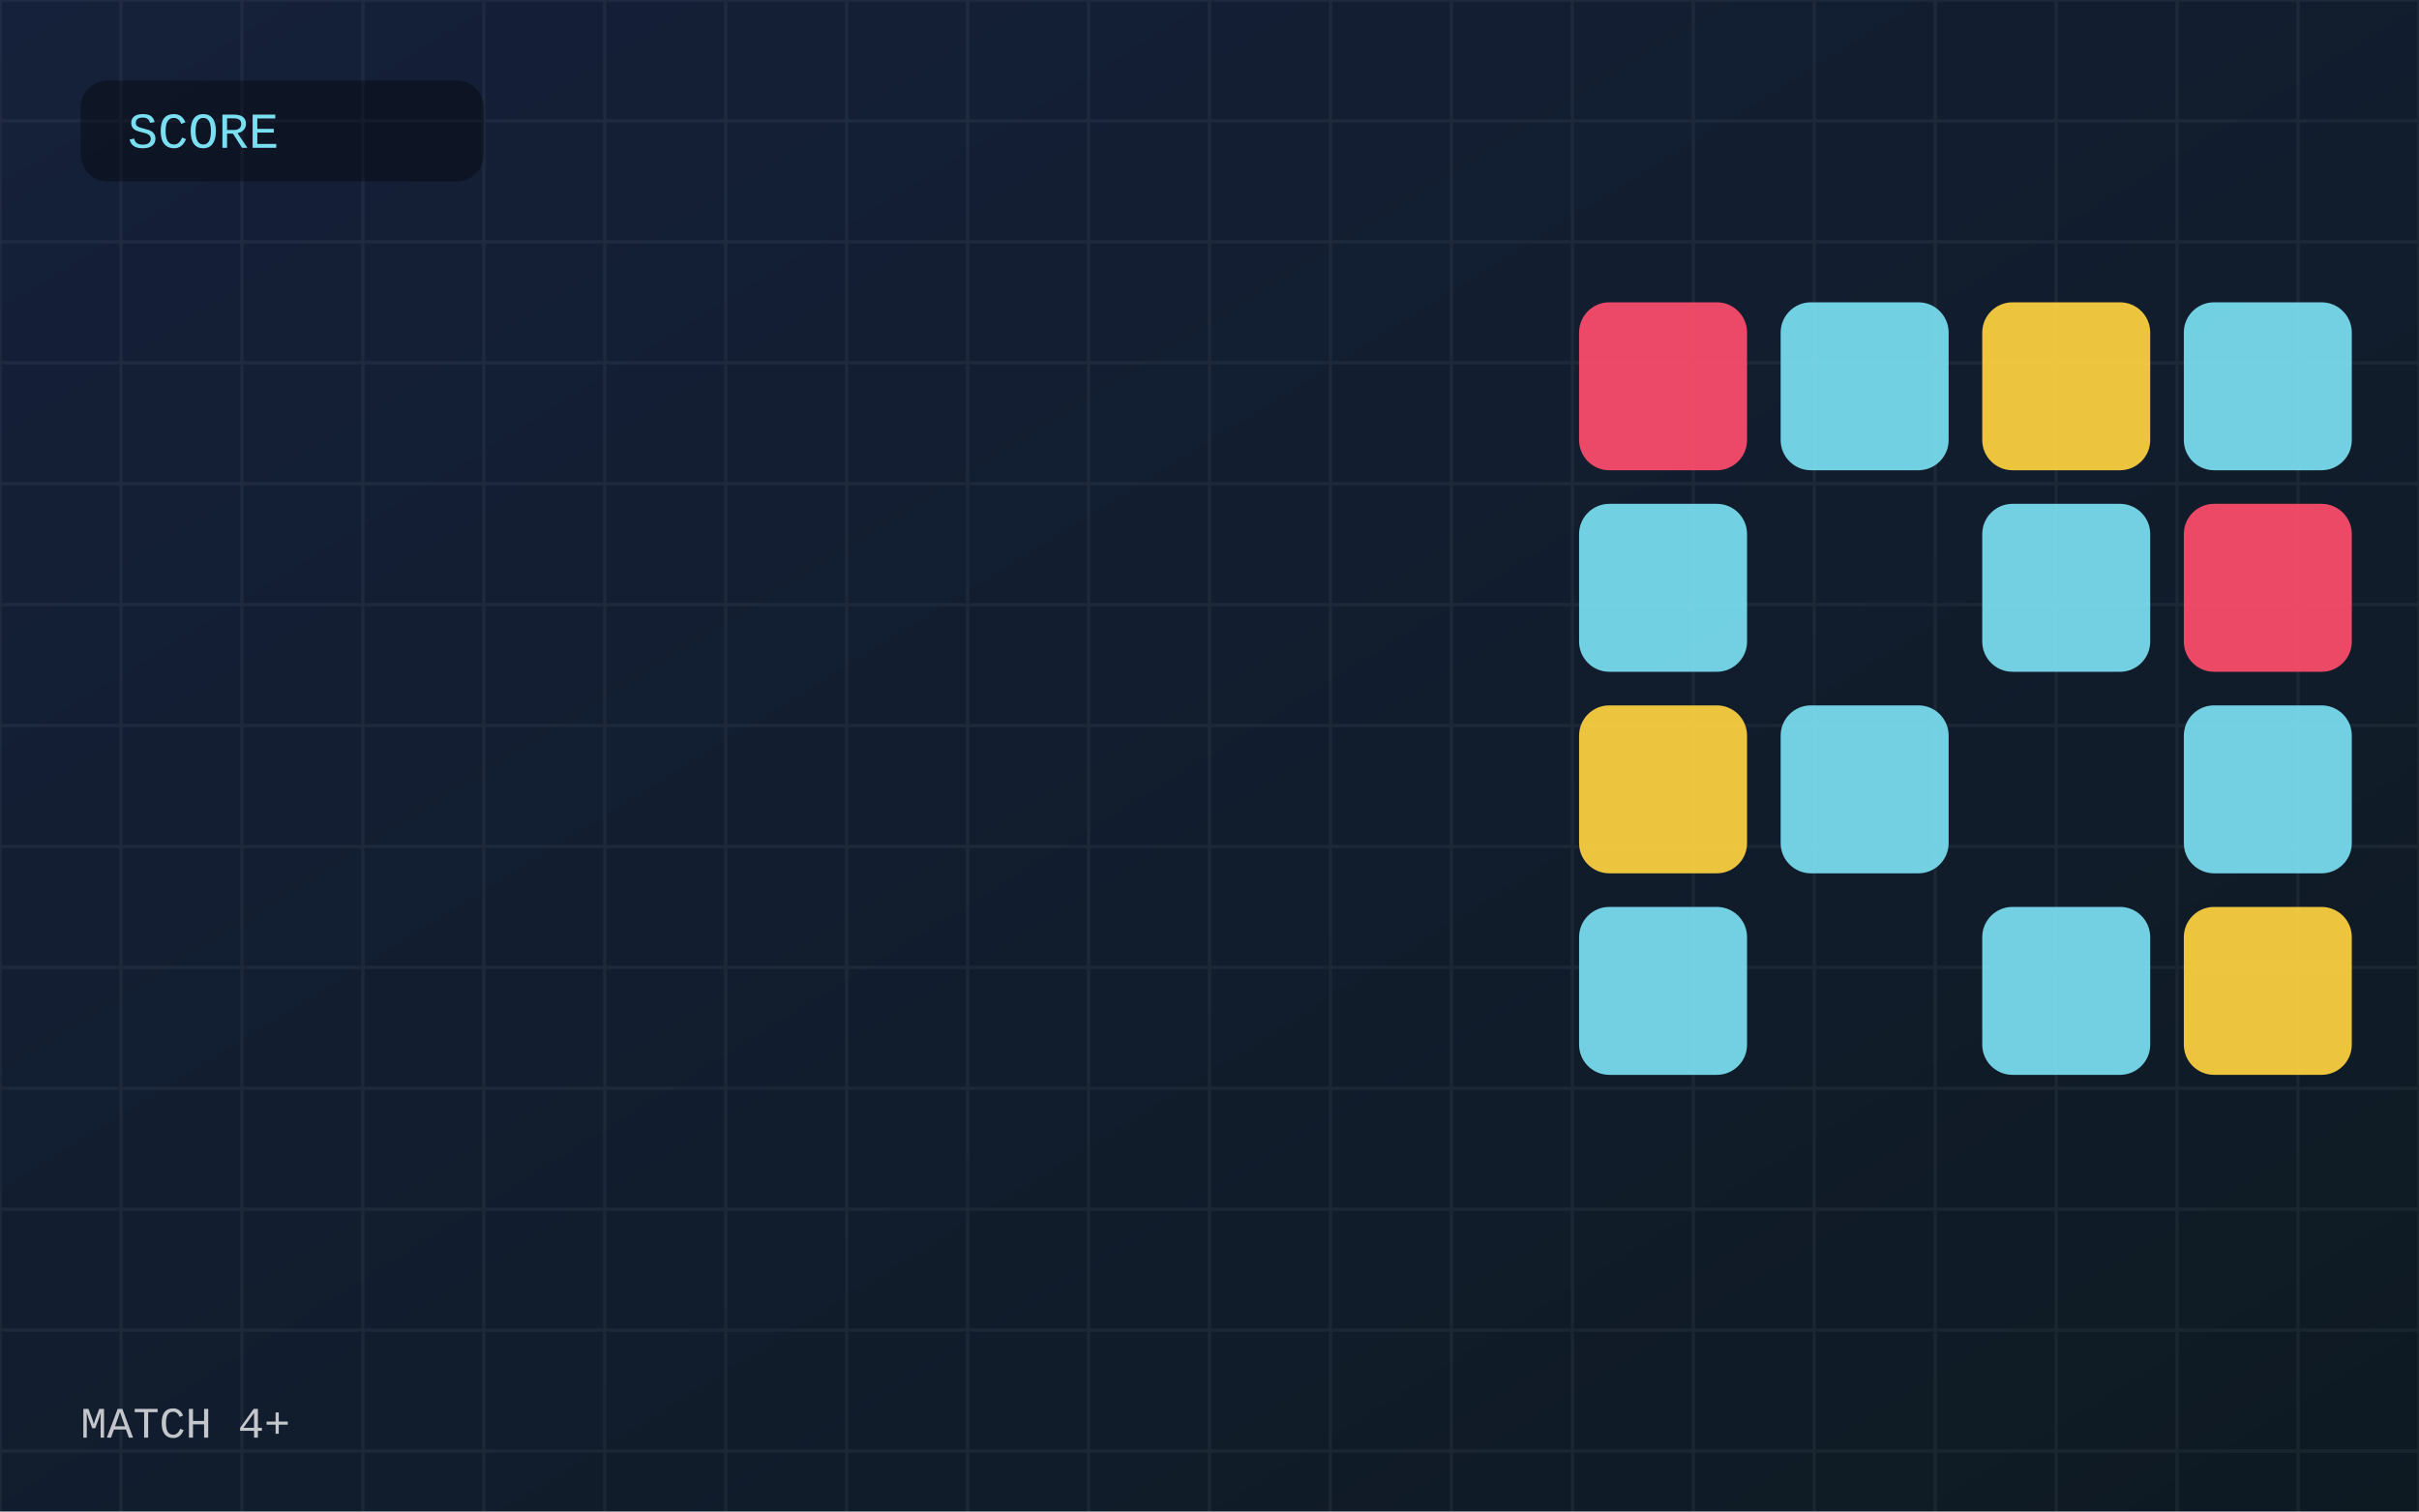
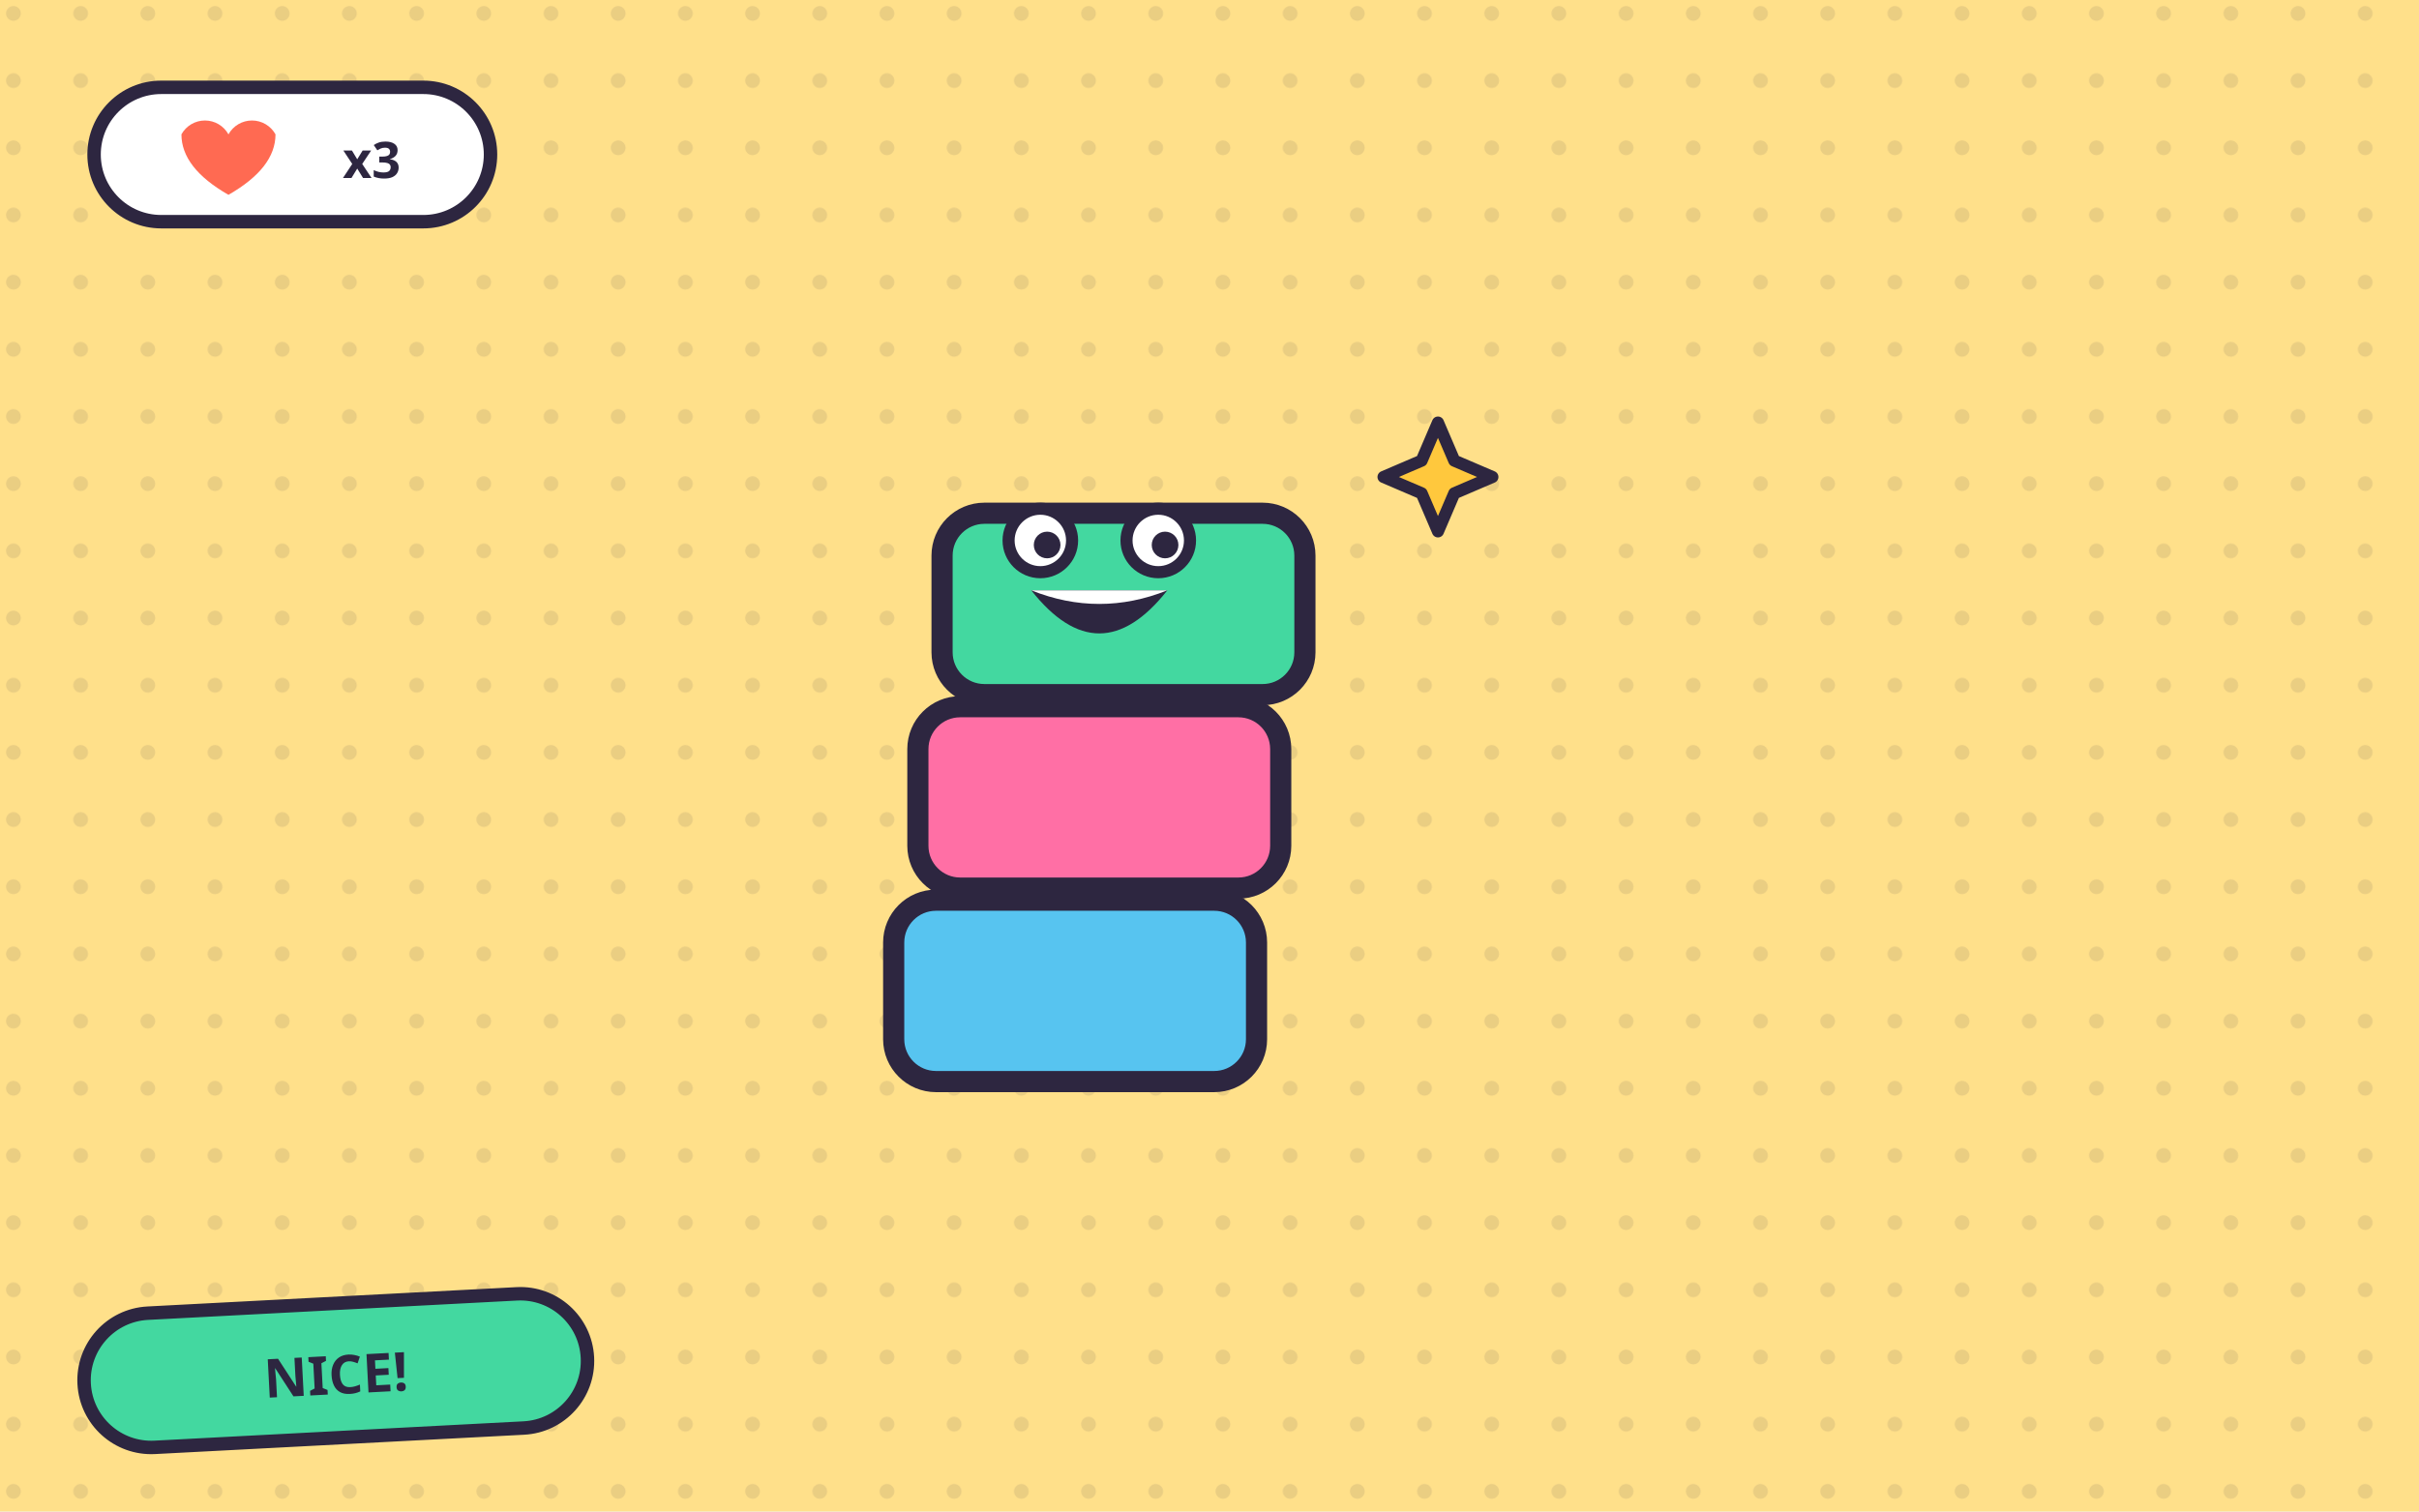
<svg xmlns="http://www.w3.org/2000/svg" viewBox="0 0 720 450" width="720" height="450">
+   <rect width="720" height="450" fill="#FFE08A" />
  <defs>
-     <linearGradient id="sg" x1="0" y1="0" x2="1" y2="1">
-       <stop offset="0" stop-color="#15203A" />
-       <stop offset="1" stop-color="#0E1A22" />
-     </linearGradient>
+     <pattern id="ht" width="20" height="20" patternUnits="userSpaceOnUse">
+       <circle cx="4" cy="4" r="2.2" fill="#2D2640" opacity="0.1" />
+     </pattern>
  </defs>
-   <rect width="720" height="450" fill="url(#sg)" />
-   <g opacity="0.05" stroke="#ffffff" stroke-width="1">
-     <line x1="0" y1="0" x2="0" y2="450" />
-     <line x1="36" y1="0" x2="36" y2="450" />
-     <line x1="72" y1="0" x2="72" y2="450" />
-     <line x1="108" y1="0" x2="108" y2="450" />
-     <line x1="144" y1="0" x2="144" y2="450" />
-     <line x1="180" y1="0" x2="180" y2="450" />
-     <line x1="216" y1="0" x2="216" y2="450" />
-     <line x1="252" y1="0" x2="252" y2="450" />
-     <line x1="288" y1="0" x2="288" y2="450" />
-     <line x1="324" y1="0" x2="324" y2="450" />
-     <line x1="360" y1="0" x2="360" y2="450" />
-     <line x1="396" y1="0" x2="396" y2="450" />
-     <line x1="432" y1="0" x2="432" y2="450" />
-     <line x1="468" y1="0" x2="468" y2="450" />
-     <line x1="504" y1="0" x2="504" y2="450" />
-     <line x1="540" y1="0" x2="540" y2="450" />
-     <line x1="576" y1="0" x2="576" y2="450" />
-     <line x1="612" y1="0" x2="612" y2="450" />
-     <line x1="648" y1="0" x2="648" y2="450" />
-     <line x1="684" y1="0" x2="684" y2="450" />
-     <line x1="720" y1="0" x2="720" y2="450" />
-     <line x1="0" y1="0" x2="720" y2="0" />
-     <line x1="0" y1="36" x2="720" y2="36" />
-     <line x1="0" y1="72" x2="720" y2="72" />
-     <line x1="0" y1="108" x2="720" y2="108" />
-     <line x1="0" y1="144" x2="720" y2="144" />
-     <line x1="0" y1="180" x2="720" y2="180" />
-     <line x1="0" y1="216" x2="720" y2="216" />
-     <line x1="0" y1="252" x2="720" y2="252" />
-     <line x1="0" y1="288" x2="720" y2="288" />
-     <line x1="0" y1="324" x2="720" y2="324" />
-     <line x1="0" y1="360" x2="720" y2="360" />
-     <line x1="0" y1="396" x2="720" y2="396" />
-     <line x1="0" y1="432" x2="720" y2="432" />
+   <rect width="720" height="450" fill="url(#ht)" />
+   <g transform="translate(-40,-20) scale(0.9)">
+     <g>
+       <rect x="340" y="320" width="120" height="60" rx="14" fill="#57C4F0" stroke="#2D2640" stroke-width="7" stroke-linejoin="round" stroke-linecap="round" />
+       <rect x="348" y="256" width="120" height="60" rx="14" fill="#FF6FA5" stroke="#2D2640" stroke-width="7" stroke-linejoin="round" stroke-linecap="round" />
+       <rect x="356" y="192" width="120" height="60" rx="14" fill="#43D8A0" stroke="#2D2640" stroke-width="7" stroke-linejoin="round" stroke-linecap="round" />
+       <g>
+         <circle cx="388.5" cy="201.0" r="10.5" fill="#fff" stroke="#2D2640" stroke-width="4" stroke-linejoin="round" stroke-linecap="round" />
+         <circle cx="390.75" cy="202.5" r="4.41" fill="#2D2640" />
+         <circle cx="427.5" cy="201.0" r="10.5" fill="#fff" stroke="#2D2640" stroke-width="4" stroke-linejoin="round" stroke-linecap="round" />
+         <circle cx="429.75" cy="202.5" r="4.41" fill="#2D2640" />
+         <path d="M385.5 217.5 Q408 246.0 430.5 217.5 Z" fill="#2D2640" />
+         <path d="M385.5 217.5 Q408 226.5 430.5 217.5" fill="#fff" />
+       </g>
+       <path d="M520 162 L525.4 174.6 L538 180 L525.4 185.4 L520 198 L514.6 185.4 L502 180 L514.6 174.6 Z" fill="#FFC83D" stroke="#2D2640" stroke-width="4" stroke-linejoin="round" stroke-linecap="round" />
+     </g>
  </g>
-   <g>
-     <rect x="470" y="90" width="50" height="50" rx="9" fill="#FF4D6D" opacity="0.92" />
-     <rect x="470" y="150" width="50" height="50" rx="9" fill="#7BDFF2" opacity="0.92" />
-     <rect x="470" y="210" width="50" height="50" rx="9" fill="#FFD23F" opacity="0.92" />
-     <rect x="470" y="270" width="50" height="50" rx="9" fill="#7BDFF2" opacity="0.92" />
-     <rect x="530" y="90" width="50" height="50" rx="9" fill="#7BDFF2" opacity="0.92" />
-     <rect x="530" y="210" width="50" height="50" rx="9" fill="#7BDFF2" opacity="0.92" />
-     <rect x="590" y="90" width="50" height="50" rx="9" fill="#FFD23F" opacity="0.92" />
-     <rect x="590" y="150" width="50" height="50" rx="9" fill="#7BDFF2" opacity="0.92" />
-     <rect x="590" y="270" width="50" height="50" rx="9" fill="#7BDFF2" opacity="0.92" />
-     <rect x="650" y="90" width="50" height="50" rx="9" fill="#7BDFF2" opacity="0.92" />
-     <rect x="650" y="150" width="50" height="50" rx="9" fill="#FF4D6D" opacity="0.92" />
-     <rect x="650" y="210" width="50" height="50" rx="9" fill="#7BDFF2" opacity="0.92" />
-     <rect x="650" y="270" width="50" height="50" rx="9" fill="#FFD23F" opacity="0.92" />
+   <g transform="translate(28,26)">
+     <rect width="118" height="40" rx="20" fill="#fff" stroke="#2D2640" stroke-width="4" stroke-linejoin="round" stroke-linecap="round" />
+     <path d="M26 14 a8 8 0 0 1 14 0 a8 8 0 0 1 14 0 q0 10 -14 18 q-14 -8 -14 -18 Z" fill="#FF6A52" />
+     <text x="74" y="27" font-family="Arial Black,sans-serif" font-weight="900" font-size="15" fill="#2D2640">x3</text>
  </g>
-   <rect x="24" y="24" width="120" height="30" rx="8" fill="#000" opacity="0.35" />
-   <text x="38" y="44" font-family="Courier New, monospace" font-size="15" fill="#7BDFF2">SCORE</text>
-   <text x="24" y="428" font-family="Courier New, monospace" font-size="13" fill="#ffffff" opacity="0.75">MATCH 4+</text>
+   <g transform="translate(24,392) rotate(-3)">
+     <rect width="150" height="40" rx="20" fill="#43D8A0" stroke="#2D2640" stroke-width="4" stroke-linejoin="round" stroke-linecap="round" />
+     <text x="75" y="27" font-family="Arial Black,sans-serif" font-weight="900" font-size="16" fill="#2D2640" text-anchor="middle">NICE!</text>
+   </g>
</svg>
